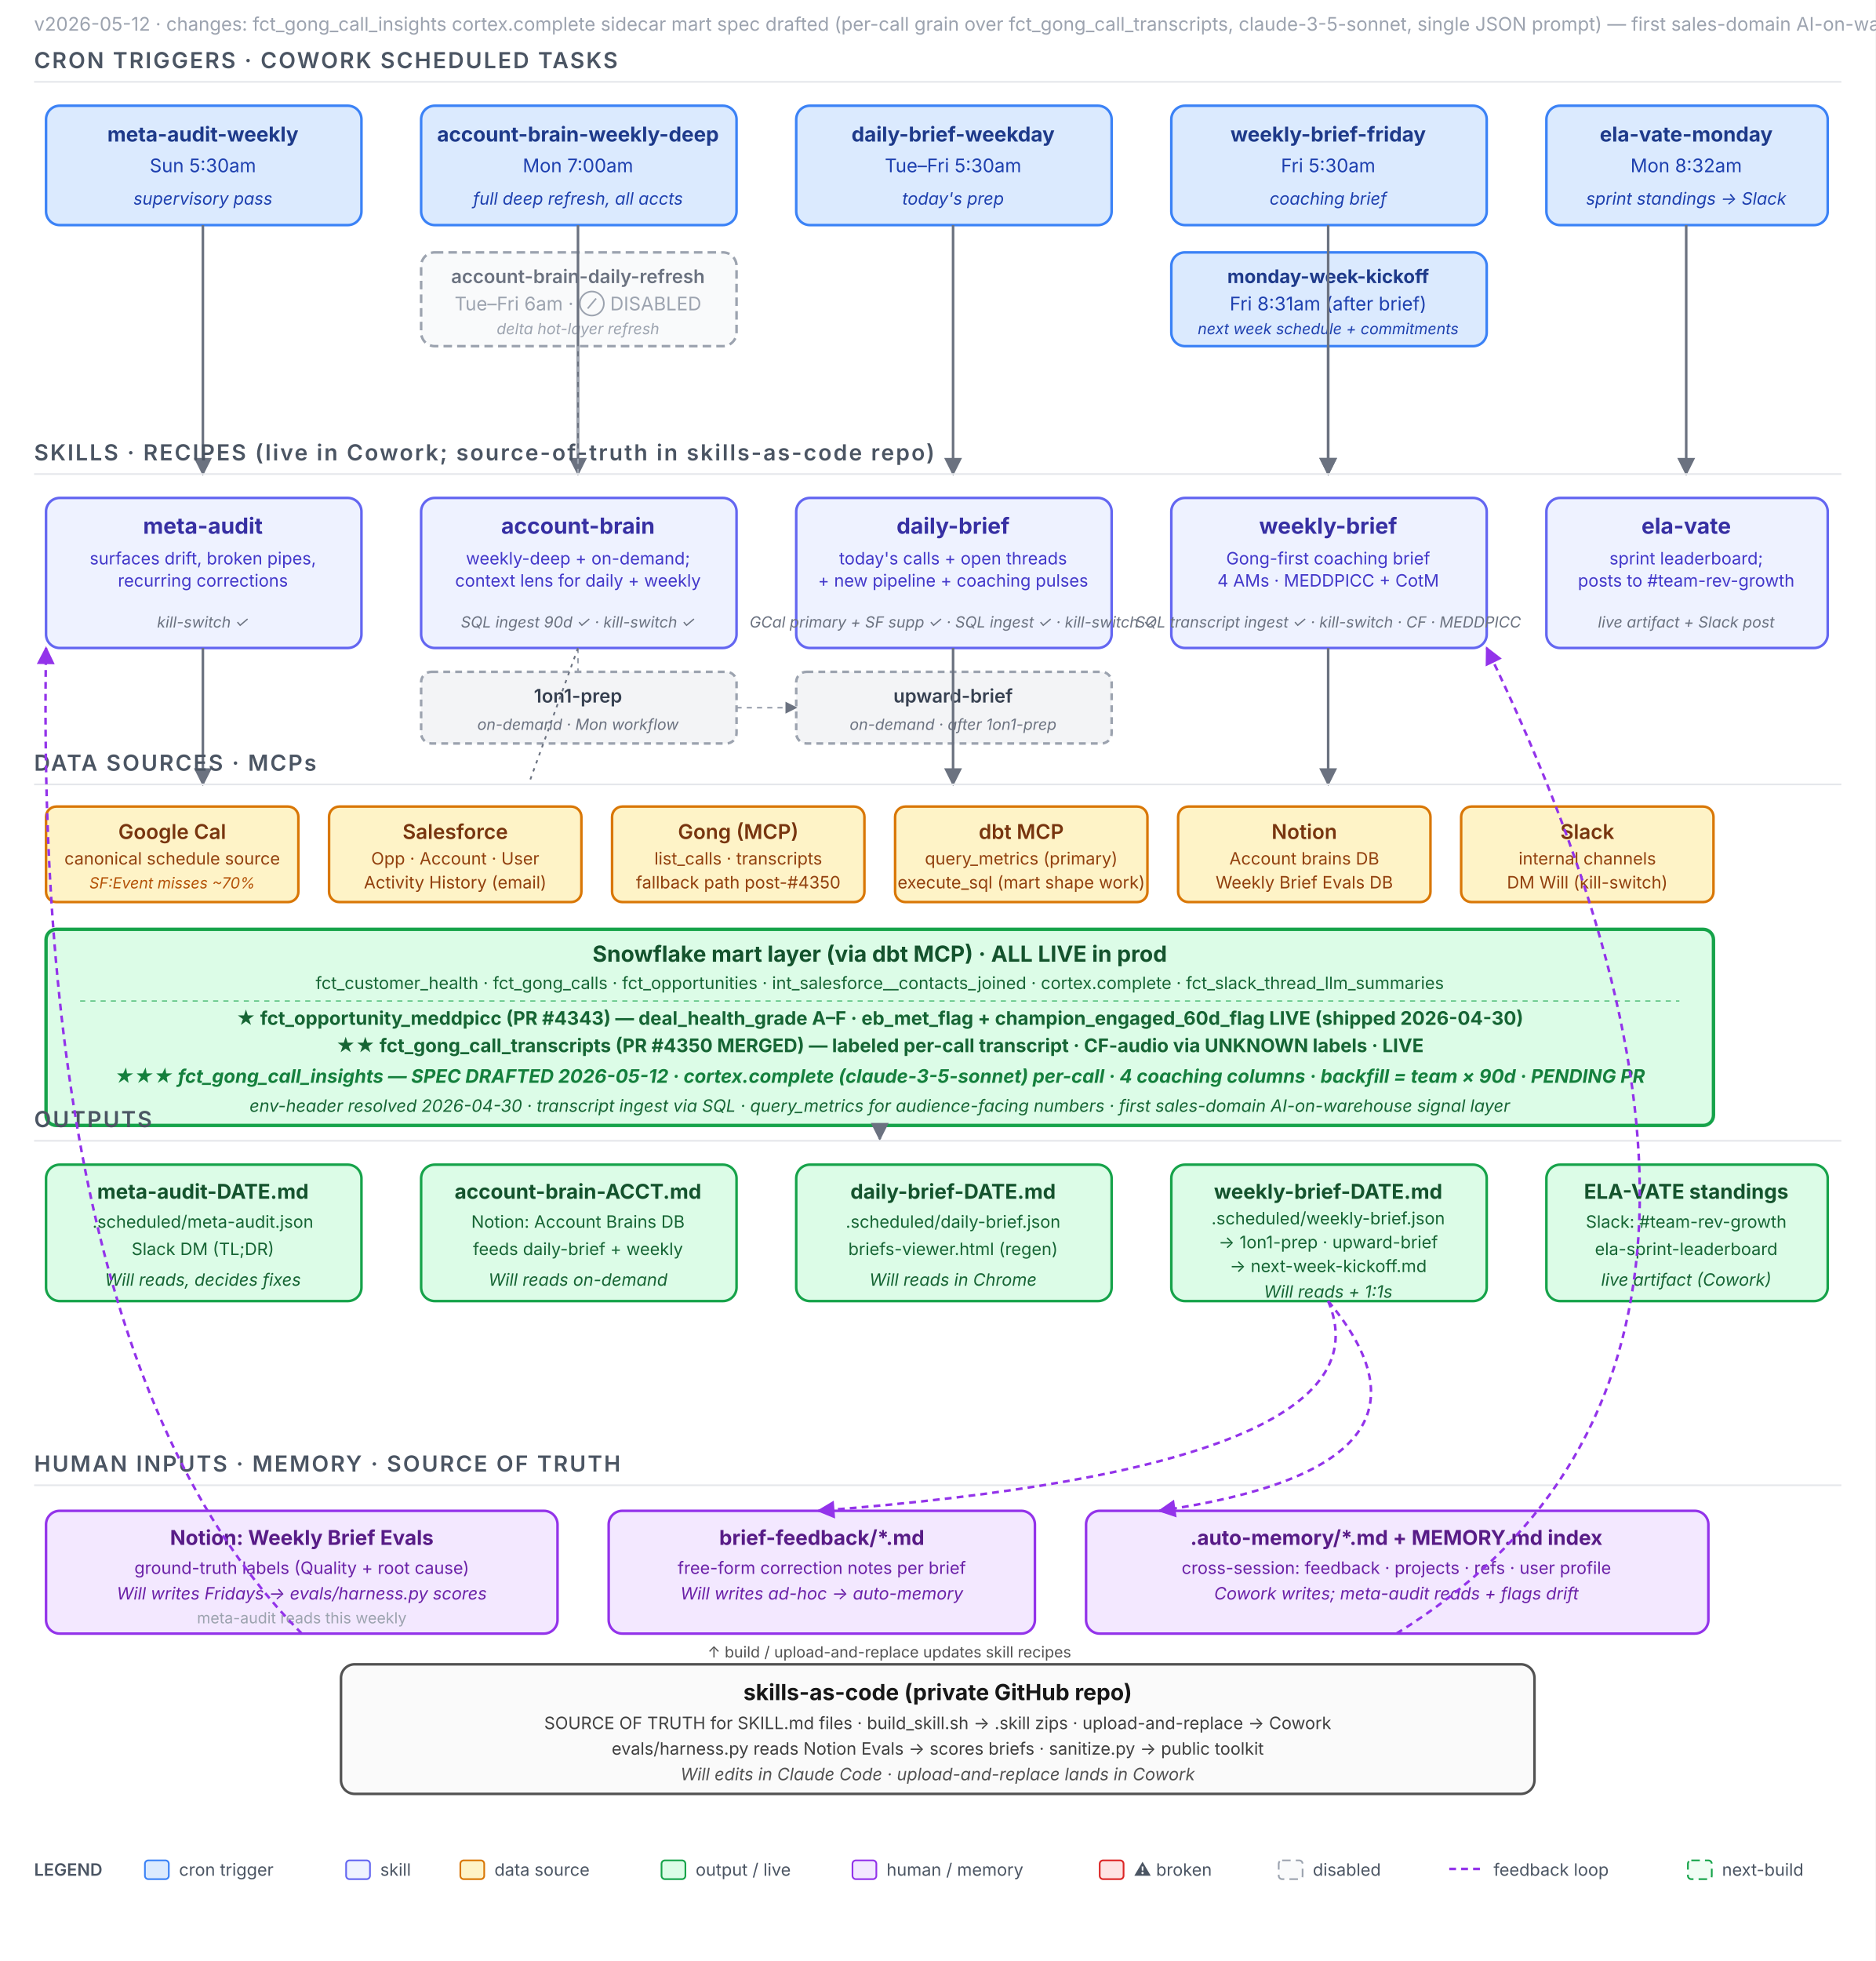
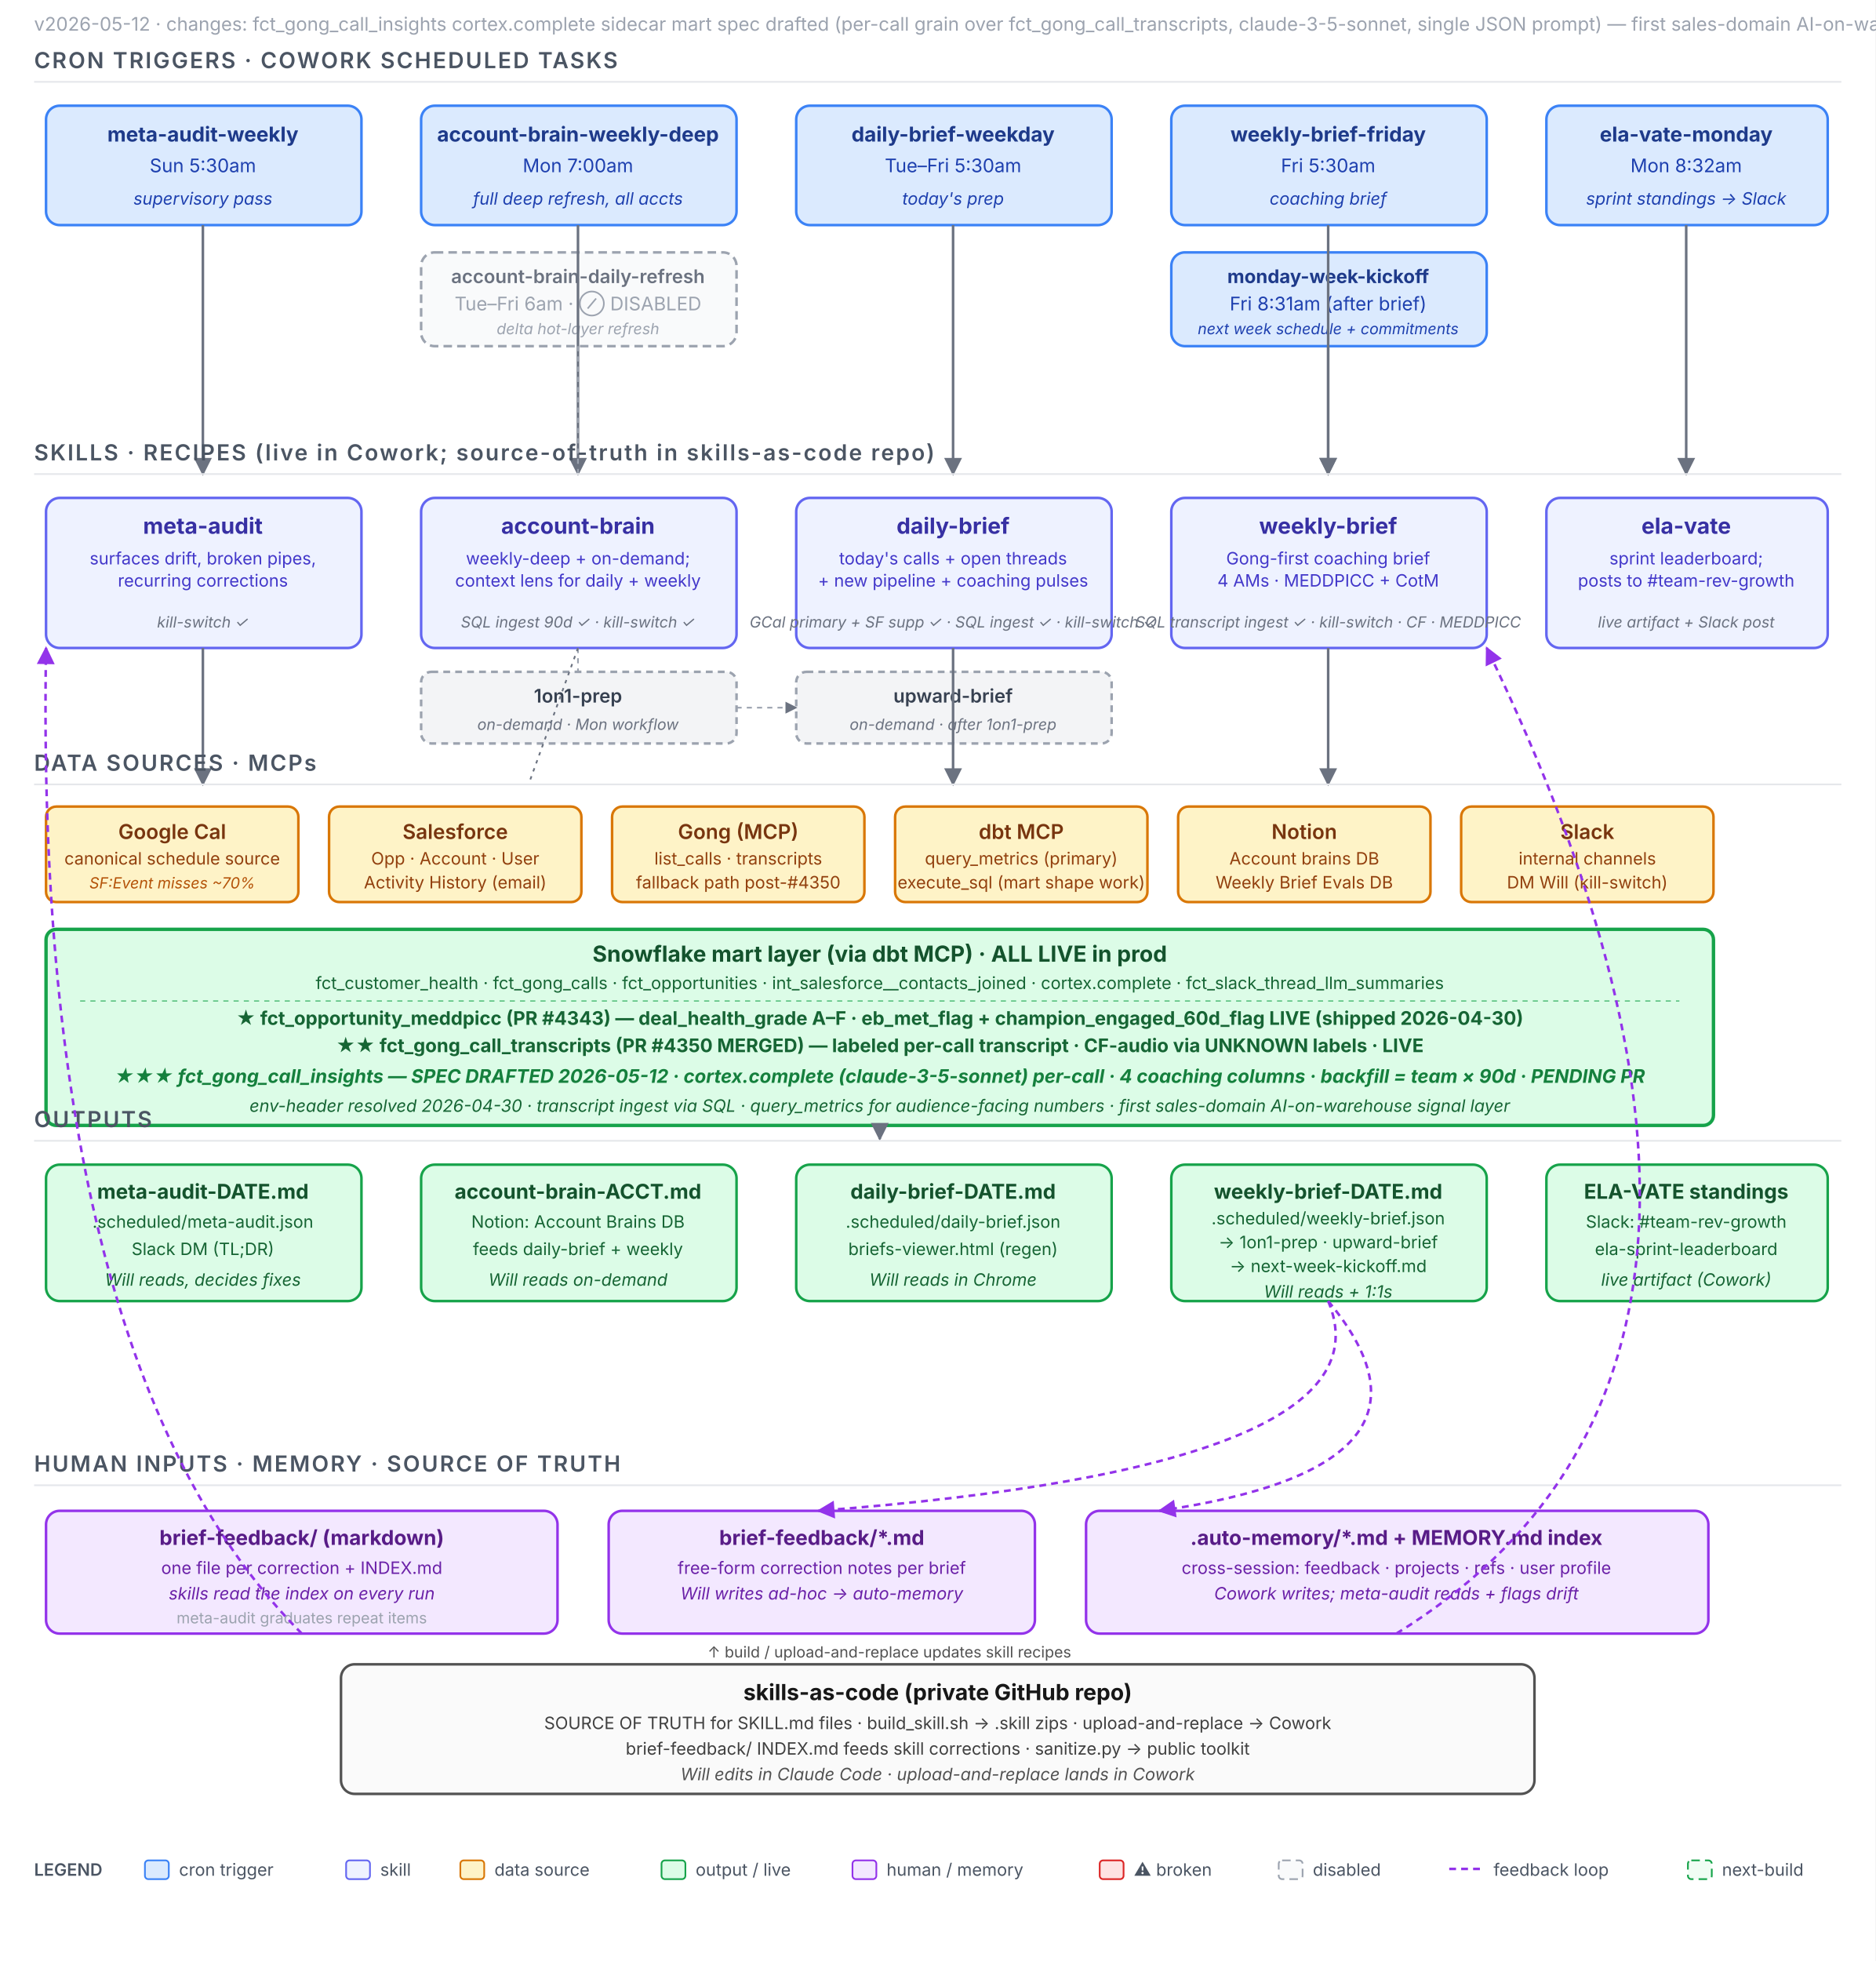
<svg xmlns="http://www.w3.org/2000/svg" viewBox="0 0 1100 1150" role="img" aria-labelledby="title desc" font-family="ui-sans-serif, -apple-system, system-ui, sans-serif">
  <defs>
    <marker id="arrow" viewBox="0 0 10 10" refX="9" refY="5" markerWidth="7" markerHeight="7" orient="auto-start-reverse">
      <path d="M0,0 L10,5 L0,10 z" fill="#6b7280" />
    </marker>
    <marker id="arrowFeedback" viewBox="0 0 10 10" refX="9" refY="5" markerWidth="7" markerHeight="7" orient="auto-start-reverse">
      <path d="M0,0 L10,5 L0,10 z" fill="#9333ea" />
    </marker>
  </defs>
  <rect x="0" y="0" width="1100" height="1150" fill="#ffffff" />
  <text x="20" y="18" font-size="11" fill="#9ca3af">v2026-05-12 · changes: fct_gong_call_insights cortex.complete sidecar mart spec drafted (per-call grain over fct_gong_call_transcripts, claude-3-5-sonnet, single JSON prompt) — first sales-domain AI-on-warehouse signal layer; Slack digest layer architecture: Snowflake/Python cron (not Cowork), driven by fct_opportunity_meddpicc</text>
  <text x="20" y="40" font-size="13" font-weight="600" fill="#4b5563" letter-spacing="1">CRON TRIGGERS · COWORK SCHEDULED TASKS</text>
  <line x1="20" y1="48" x2="1080" y2="48" stroke="#e5e7eb" stroke-width="1" />
  <g>
    <rect x="27" y="62" width="185" height="70" rx="8" fill="#dbeafe" stroke="#3b82f6" stroke-width="1.5" />
    <text x="119" y="83" text-anchor="middle" font-size="12" font-weight="700" fill="#1e3a8a">meta-audit-weekly</text>
    <text x="119" y="101" text-anchor="middle" font-size="11" fill="#1e40af">Sun 5:30am</text>
    <text x="119" y="120" text-anchor="middle" font-size="10" fill="#1e40af" font-style="italic">supervisory pass</text>
  </g>
  <g>
    <rect x="247" y="62" width="185" height="70" rx="8" fill="#dbeafe" stroke="#3b82f6" stroke-width="1.5" />
    <text x="339" y="83" text-anchor="middle" font-size="12" font-weight="700" fill="#1e3a8a">account-brain-weekly-deep</text>
    <text x="339" y="101" text-anchor="middle" font-size="11" fill="#1e40af">Mon 7:00am</text>
    <text x="339" y="120" text-anchor="middle" font-size="10" fill="#1e40af" font-style="italic">full deep refresh, all accts</text>
  </g>
  <g>
    <rect x="467" y="62" width="185" height="70" rx="8" fill="#dbeafe" stroke="#3b82f6" stroke-width="1.5" />
    <text x="559" y="83" text-anchor="middle" font-size="12" font-weight="700" fill="#1e3a8a">daily-brief-weekday</text>
    <text x="559" y="101" text-anchor="middle" font-size="11" fill="#1e40af">Tue–Fri 5:30am</text>
    <text x="559" y="120" text-anchor="middle" font-size="10" fill="#1e40af" font-style="italic">today's prep</text>
  </g>
  <g>
    <rect x="687" y="62" width="185" height="70" rx="8" fill="#dbeafe" stroke="#3b82f6" stroke-width="1.5" />
    <text x="779" y="83" text-anchor="middle" font-size="12" font-weight="700" fill="#1e3a8a">weekly-brief-friday</text>
    <text x="779" y="101" text-anchor="middle" font-size="11" fill="#1e40af">Fri 5:30am</text>
    <text x="779" y="120" text-anchor="middle" font-size="10" fill="#1e40af" font-style="italic">coaching brief</text>
  </g>
  <g>
    <rect x="907" y="62" width="165" height="70" rx="8" fill="#dbeafe" stroke="#3b82f6" stroke-width="1.5" />
    <text x="989" y="83" text-anchor="middle" font-size="12" font-weight="700" fill="#1e3a8a">ela-vate-monday</text>
    <text x="989" y="101" text-anchor="middle" font-size="11" fill="#1e40af">Mon 8:32am</text>
    <text x="989" y="120" text-anchor="middle" font-size="10" fill="#1e40af" font-style="italic">sprint standings → Slack</text>
  </g>
  <g>
    <rect x="247" y="148" width="185" height="55" rx="8" fill="#f9fafb" stroke="#9ca3af" stroke-width="1.5" stroke-dasharray="5 3" />
    <text x="339" y="166" text-anchor="middle" font-size="11" font-weight="600" fill="#6b7280">account-brain-daily-refresh</text>
    <text x="339" y="182" text-anchor="middle" font-size="11" fill="#9ca3af">Tue–Fri 6am · ⊘ DISABLED</text>
    <text x="339" y="196" text-anchor="middle" font-size="9" fill="#9ca3af" font-style="italic">delta hot-layer refresh</text>
  </g>
  <g>
    <rect x="687" y="148" width="185" height="55" rx="8" fill="#dbeafe" stroke="#3b82f6" stroke-width="1.5" />
    <text x="779" y="166" text-anchor="middle" font-size="11" font-weight="700" fill="#1e3a8a">monday-week-kickoff</text>
    <text x="779" y="182" text-anchor="middle" font-size="11" fill="#1e40af">Fri 8:31am (after brief)</text>
    <text x="779" y="196" text-anchor="middle" font-size="9" fill="#1e40af" font-style="italic">next week schedule + commitments</text>
  </g>
  <line x1="119" y1="132" x2="119" y2="278" stroke="#6b7280" stroke-width="1.5" marker-end="url(#arrow)" />
  <line x1="339" y1="132" x2="339" y2="278" stroke="#6b7280" stroke-width="1.5" marker-end="url(#arrow)" />
  <line x1="339" y1="203" x2="339" y2="278" stroke="#9ca3af" stroke-width="1" stroke-dasharray="3 3" />
  <line x1="559" y1="132" x2="559" y2="278" stroke="#6b7280" stroke-width="1.5" marker-end="url(#arrow)" />
  <line x1="779" y1="132" x2="779" y2="278" stroke="#6b7280" stroke-width="1.5" marker-end="url(#arrow)" />
  <line x1="779" y1="203" x2="779" y2="278" stroke="#6b7280" stroke-width="1.5" marker-end="url(#arrow)" />
  <line x1="989" y1="132" x2="989" y2="278" stroke="#6b7280" stroke-width="1.5" marker-end="url(#arrow)" />
  <text x="20" y="270" font-size="13" font-weight="600" fill="#4b5563" letter-spacing="1">SKILLS · RECIPES (live in Cowork; source-of-truth in skills-as-code repo)</text>
  <line x1="20" y1="278" x2="1080" y2="278" stroke="#e5e7eb" stroke-width="1" />
  <g>
    <rect x="27" y="292" width="185" height="88" rx="8" fill="#eef2ff" stroke="#6366f1" stroke-width="1.5" />
    <text x="119" y="313" text-anchor="middle" font-size="13" font-weight="700" fill="#3730a3">meta-audit</text>
    <text x="119" y="331" text-anchor="middle" font-size="10" fill="#4338ca">surfaces drift, broken pipes,</text>
    <text x="119" y="344" text-anchor="middle" font-size="10" fill="#4338ca">recurring corrections</text>
    <text x="119" y="368" text-anchor="middle" font-size="9" fill="#6b7280" font-style="italic">kill-switch ✓</text>
  </g>
  <g>
    <rect x="247" y="292" width="185" height="88" rx="8" fill="#eef2ff" stroke="#6366f1" stroke-width="1.5" />
    <text x="339" y="313" text-anchor="middle" font-size="13" font-weight="700" fill="#3730a3">account-brain</text>
    <text x="339" y="331" text-anchor="middle" font-size="10" fill="#4338ca">weekly-deep + on-demand;</text>
    <text x="339" y="344" text-anchor="middle" font-size="10" fill="#4338ca">context lens for daily + weekly</text>
    <text x="339" y="368" text-anchor="middle" font-size="9" fill="#6b7280" font-style="italic">SQL ingest 90d ✓ · kill-switch ✓</text>
  </g>
  <g>
    <rect x="467" y="292" width="185" height="88" rx="8" fill="#eef2ff" stroke="#6366f1" stroke-width="1.5" />
    <text x="559" y="313" text-anchor="middle" font-size="13" font-weight="700" fill="#3730a3">daily-brief</text>
    <text x="559" y="331" text-anchor="middle" font-size="10" fill="#4338ca">today's calls + open threads</text>
    <text x="559" y="344" text-anchor="middle" font-size="10" fill="#4338ca">+ new pipeline + coaching pulses</text>
    <text x="559" y="368" text-anchor="middle" font-size="9" fill="#6b7280" font-style="italic">GCal primary + SF supp ✓ · SQL ingest ✓ · kill-switch ✓</text>
  </g>
  <g>
    <rect x="687" y="292" width="185" height="88" rx="8" fill="#eef2ff" stroke="#6366f1" stroke-width="1.5" />
    <text x="779" y="313" text-anchor="middle" font-size="13" font-weight="700" fill="#3730a3">weekly-brief</text>
    <text x="779" y="331" text-anchor="middle" font-size="10" fill="#4338ca">Gong-first coaching brief</text>
    <text x="779" y="344" text-anchor="middle" font-size="10" fill="#4338ca">4 AMs · MEDDPICC + CotM</text>
    <text x="779" y="368" text-anchor="middle" font-size="9" fill="#6b7280" font-style="italic">SQL transcript ingest ✓ · kill-switch · CF · MEDDPICC</text>
  </g>
  <g>
    <rect x="907" y="292" width="165" height="88" rx="8" fill="#eef2ff" stroke="#6366f1" stroke-width="1.5" />
    <text x="989" y="313" text-anchor="middle" font-size="13" font-weight="700" fill="#3730a3">ela-vate</text>
    <text x="989" y="331" text-anchor="middle" font-size="10" fill="#4338ca">sprint leaderboard;</text>
    <text x="989" y="344" text-anchor="middle" font-size="10" fill="#4338ca">posts to #team-rev-growth</text>
    <text x="989" y="368" text-anchor="middle" font-size="9" fill="#6b7280" font-style="italic">live artifact + Slack post</text>
  </g>
  <g>
    <rect x="247" y="394" width="185" height="42" rx="6" fill="#f3f4f6" stroke="#9ca3af" stroke-width="1.5" stroke-dasharray="4 3" />
    <text x="339" y="412" text-anchor="middle" font-size="11" font-weight="600" fill="#374151">1on1-prep</text>
    <text x="339" y="428" text-anchor="middle" font-size="9" fill="#6b7280" font-style="italic">on-demand · Mon workflow</text>
  </g>
  <g>
    <rect x="467" y="394" width="185" height="42" rx="6" fill="#f3f4f6" stroke="#9ca3af" stroke-width="1.5" stroke-dasharray="4 3" />
    <text x="559" y="412" text-anchor="middle" font-size="11" font-weight="600" fill="#374151">upward-brief</text>
    <text x="559" y="428" text-anchor="middle" font-size="9" fill="#6b7280" font-style="italic">on-demand · after 1on1-prep</text>
  </g>
  <line x1="339" y1="380" x2="339" y2="394" stroke="#9ca3af" stroke-width="1" stroke-dasharray="3 3" />
  <line x1="432" y1="415" x2="467" y2="415" stroke="#9ca3af" stroke-width="1" stroke-dasharray="3 3" marker-end="url(#arrow)" />
  <line x1="119" y1="380" x2="119" y2="460" stroke="#6b7280" stroke-width="1.5" marker-end="url(#arrow)" />
  <line x1="339" y1="380" x2="310" y2="460" stroke="#6b7280" stroke-width="1" stroke-dasharray="2 3" />
  <line x1="559" y1="380" x2="559" y2="460" stroke="#6b7280" stroke-width="1.5" marker-end="url(#arrow)" />
  <line x1="779" y1="380" x2="779" y2="460" stroke="#6b7280" stroke-width="1.5" marker-end="url(#arrow)" />
  <text x="20" y="452" font-size="13" font-weight="600" fill="#4b5563" letter-spacing="1">DATA SOURCES · MCPs</text>
  <line x1="20" y1="460" x2="1080" y2="460" stroke="#e5e7eb" stroke-width="1" />
  <g>
    <rect x="27" y="473" width="148" height="56" rx="6" fill="#fef3c7" stroke="#d97706" stroke-width="1.5" />
    <text x="101" y="492" text-anchor="middle" font-size="12" font-weight="600" fill="#78350f">Google Cal</text>
    <text x="101" y="507" text-anchor="middle" font-size="10" fill="#92400e">canonical schedule source</text>
    <text x="101" y="521" text-anchor="middle" font-size="9" fill="#b45309" font-style="italic">SF:Event misses ~70%</text>
  </g>
  <g>
    <rect x="193" y="473" width="148" height="56" rx="6" fill="#fef3c7" stroke="#d97706" stroke-width="1.5" />
    <text x="267" y="492" text-anchor="middle" font-size="12" font-weight="600" fill="#78350f">Salesforce</text>
    <text x="267" y="507" text-anchor="middle" font-size="10" fill="#92400e">Opp · Account · User</text>
    <text x="267" y="521" text-anchor="middle" font-size="10" fill="#92400e">Activity History (email)</text>
  </g>
  <g>
    <rect x="359" y="473" width="148" height="56" rx="6" fill="#fef3c7" stroke="#d97706" stroke-width="1.5" />
    <text x="433" y="492" text-anchor="middle" font-size="12" font-weight="600" fill="#78350f">Gong (MCP)</text>
    <text x="433" y="507" text-anchor="middle" font-size="10" fill="#92400e">list_calls · transcripts</text>
    <text x="433" y="521" text-anchor="middle" font-size="10" fill="#92400e">fallback path post-#4350</text>
  </g>
  <g>
    <rect x="525" y="473" width="148" height="56" rx="6" fill="#fef3c7" stroke="#d97706" stroke-width="1.5" />
    <text x="599" y="492" text-anchor="middle" font-size="12" font-weight="600" fill="#78350f">dbt MCP</text>
    <text x="599" y="507" text-anchor="middle" font-size="10" fill="#92400e">query_metrics (primary)</text>
    <text x="599" y="521" text-anchor="middle" font-size="10" fill="#92400e">execute_sql (mart shape work)</text>
  </g>
  <g>
    <rect x="691" y="473" width="148" height="56" rx="6" fill="#fef3c7" stroke="#d97706" stroke-width="1.5" />
    <text x="765" y="492" text-anchor="middle" font-size="12" font-weight="600" fill="#78350f">Notion</text>
    <text x="765" y="507" text-anchor="middle" font-size="10" fill="#92400e">Account brains DB</text>
    <text x="765" y="521" text-anchor="middle" font-size="10" fill="#92400e">Weekly Brief Evals DB</text>
  </g>
  <g>
    <rect x="857" y="473" width="148" height="56" rx="6" fill="#fef3c7" stroke="#d97706" stroke-width="1.5" />
    <text x="931" y="492" text-anchor="middle" font-size="12" font-weight="600" fill="#78350f">Slack</text>
    <text x="931" y="507" text-anchor="middle" font-size="10" fill="#92400e">internal channels</text>
    <text x="931" y="521" text-anchor="middle" font-size="10" fill="#92400e">DM Will (kill-switch)</text>
  </g>
  <g>
    <rect x="27" y="545" width="978" height="115" rx="6" fill="#dcfce7" stroke="#16a34a" stroke-width="2" />
    <text x="516" y="564" text-anchor="middle" font-size="13" font-weight="700" fill="#14532d">Snowflake mart layer (via dbt MCP) · ALL LIVE in prod</text>
    <text x="516" y="580" text-anchor="middle" font-size="10" fill="#166534">fct_customer_health · fct_gong_calls · fct_opportunities · int_salesforce__contacts_joined · cortex.complete · fct_slack_thread_llm_summaries</text>
    <line x1="47" y1="587" x2="985" y2="587" stroke="#16a34a" stroke-width="0.5" stroke-dasharray="3 3" />
    <text x="516" y="601" text-anchor="middle" font-size="11" font-weight="700" fill="#166534">★ fct_opportunity_meddpicc (PR #4343) — deal_health_grade A–F · eb_met_flag + champion_engaged_60d_flag LIVE (shipped 2026-04-30)</text>
    <text x="516" y="617" text-anchor="middle" font-size="11" font-weight="700" fill="#166534">★★ fct_gong_call_transcripts (PR #4350 MERGED) — labeled per-call transcript · CF-audio via UNKNOWN labels · LIVE</text>
    <text x="516" y="635" text-anchor="middle" font-size="11" font-weight="700" fill="#15803d" font-style="italic">★★★ fct_gong_call_insights — SPEC DRAFTED 2026-05-12 · cortex.complete (claude-3-5-sonnet) per-call · 4 coaching columns · backfill = team × 90d · PENDING PR</text>
    <text x="516" y="652" text-anchor="middle" font-size="10" fill="#166534" font-style="italic">env-header resolved 2026-04-30 · transcript ingest via SQL · query_metrics for audience-facing numbers · first sales-domain AI-on-warehouse signal layer</text>
  </g>
  <line x1="516" y1="660" x2="516" y2="668" stroke="#6b7280" stroke-width="1.5" marker-end="url(#arrow)" />
  <text x="20" y="661" font-size="13" font-weight="600" fill="#4b5563" letter-spacing="1">OUTPUTS</text>
  <line x1="20" y1="669" x2="1080" y2="669" stroke="#e5e7eb" stroke-width="1" />
  <g>
    <rect x="27" y="683" width="185" height="80" rx="8" fill="#dcfce7" stroke="#16a34a" stroke-width="1.5" />
    <text x="119" y="703" text-anchor="middle" font-size="12" font-weight="700" fill="#14532d">meta-audit-DATE.md</text>
    <text x="119" y="720" text-anchor="middle" font-size="10" fill="#166534">.scheduled/meta-audit.json</text>
    <text x="119" y="736" text-anchor="middle" font-size="10" fill="#166534">Slack DM (TL;DR)</text>
    <text x="119" y="754" text-anchor="middle" font-size="10" fill="#166534" font-style="italic">Will reads, decides fixes</text>
  </g>
  <g>
    <rect x="247" y="683" width="185" height="80" rx="8" fill="#dcfce7" stroke="#16a34a" stroke-width="1.5" />
    <text x="339" y="703" text-anchor="middle" font-size="12" font-weight="700" fill="#14532d">account-brain-ACCT.md</text>
    <text x="339" y="720" text-anchor="middle" font-size="10" fill="#166534">Notion: Account Brains DB</text>
    <text x="339" y="736" text-anchor="middle" font-size="10" fill="#166534">feeds daily-brief + weekly</text>
    <text x="339" y="754" text-anchor="middle" font-size="10" fill="#166534" font-style="italic">Will reads on-demand</text>
  </g>
  <g>
    <rect x="467" y="683" width="185" height="80" rx="8" fill="#dcfce7" stroke="#16a34a" stroke-width="1.5" />
    <text x="559" y="703" text-anchor="middle" font-size="12" font-weight="700" fill="#14532d">daily-brief-DATE.md</text>
    <text x="559" y="720" text-anchor="middle" font-size="10" fill="#166534">.scheduled/daily-brief.json</text>
    <text x="559" y="736" text-anchor="middle" font-size="10" fill="#166534">briefs-viewer.html (regen)</text>
    <text x="559" y="754" text-anchor="middle" font-size="10" fill="#166534" font-style="italic">Will reads in Chrome</text>
  </g>
  <g>
    <rect x="687" y="683" width="185" height="80" rx="8" fill="#dcfce7" stroke="#16a34a" stroke-width="1.5" />
    <text x="779" y="703" text-anchor="middle" font-size="12" font-weight="700" fill="#14532d">weekly-brief-DATE.md</text>
    <text x="779" y="718" text-anchor="middle" font-size="10" fill="#166534">.scheduled/weekly-brief.json</text>
    <text x="779" y="732" text-anchor="middle" font-size="10" fill="#166534">→ 1on1-prep · upward-brief</text>
    <text x="779" y="746" text-anchor="middle" font-size="10" fill="#166534">→ next-week-kickoff.md</text>
    <text x="779" y="761" text-anchor="middle" font-size="10" fill="#166534" font-style="italic">Will reads + 1:1s</text>
  </g>
  <g>
    <rect x="907" y="683" width="165" height="80" rx="8" fill="#dcfce7" stroke="#16a34a" stroke-width="1.5" />
    <text x="989" y="703" text-anchor="middle" font-size="12" font-weight="700" fill="#14532d">ELA-VATE standings</text>
    <text x="989" y="720" text-anchor="middle" font-size="10" fill="#166534">Slack: #team-rev-growth</text>
    <text x="989" y="736" text-anchor="middle" font-size="10" fill="#166534">ela-sprint-leaderboard</text>
    <text x="989" y="754" text-anchor="middle" font-size="10" fill="#166534" font-style="italic">live artifact (Cowork)</text>
  </g>
  <text x="20" y="863" font-size="13" font-weight="600" fill="#4b5563" letter-spacing="1">HUMAN INPUTS · MEMORY · SOURCE OF TRUTH</text>
  <line x1="20" y1="871" x2="1080" y2="871" stroke="#e5e7eb" stroke-width="1" />
  <g>
    <rect x="27" y="886" width="300" height="72" rx="8" fill="#f3e8ff" stroke="#9333ea" stroke-width="1.5" />
-     <text x="177" y="906" text-anchor="middle" font-size="12" font-weight="700" fill="#581c87">Notion: Weekly Brief Evals</text>
-     <text x="177" y="923" text-anchor="middle" font-size="10" fill="#6b21a8">ground-truth labels (Quality + root cause)</text>
-     <text x="177" y="938" text-anchor="middle" font-size="10" fill="#6b21a8" font-style="italic">Will writes Fridays → evals/harness.py scores</text>
-     <text x="177" y="952" text-anchor="middle" font-size="9" fill="#9ca3af">meta-audit reads this weekly</text>
+     <text x="177" y="906" text-anchor="middle" font-size="12" font-weight="700" fill="#581c87">brief-feedback/ (markdown)</text>
+     <text x="177" y="923" text-anchor="middle" font-size="10" fill="#6b21a8">one file per correction + INDEX.md</text>
+     <text x="177" y="938" text-anchor="middle" font-size="10" fill="#6b21a8" font-style="italic">skills read the index on every run</text>
+     <text x="177" y="952" text-anchor="middle" font-size="9" fill="#9ca3af">meta-audit graduates repeat items</text>
  </g>
  <g>
    <rect x="357" y="886" width="250" height="72" rx="8" fill="#f3e8ff" stroke="#9333ea" stroke-width="1.5" />
    <text x="482" y="906" text-anchor="middle" font-size="12" font-weight="700" fill="#581c87">brief-feedback/*.md</text>
    <text x="482" y="923" text-anchor="middle" font-size="10" fill="#6b21a8">free-form correction notes per brief</text>
    <text x="482" y="938" text-anchor="middle" font-size="10" fill="#6b21a8" font-style="italic">Will writes ad-hoc → auto-memory</text>
  </g>
  <g>
    <rect x="637" y="886" width="365" height="72" rx="8" fill="#f3e8ff" stroke="#9333ea" stroke-width="1.5" />
    <text x="819" y="906" text-anchor="middle" font-size="12" font-weight="700" fill="#581c87">.auto-memory/*.md + MEMORY.md index</text>
    <text x="819" y="923" text-anchor="middle" font-size="10" fill="#6b21a8">cross-session: feedback · projects · refs · user profile</text>
    <text x="819" y="938" text-anchor="middle" font-size="10" fill="#6b21a8" font-style="italic">Cowork writes; meta-audit reads + flags drift</text>
  </g>
  <g>
    <rect x="200" y="976" width="700" height="76" rx="8" fill="#fafafa" stroke="#525252" stroke-width="1.5" />
    <text x="550" y="997" text-anchor="middle" font-size="13" font-weight="700" fill="#171717">skills-as-code (private GitHub repo)</text>
    <text x="550" y="1014" text-anchor="middle" font-size="10" fill="#404040">SOURCE OF TRUTH for SKILL.md files · build_skill.sh → .skill zips · upload-and-replace → Cowork</text>
-     <text x="550" y="1029" text-anchor="middle" font-size="10" fill="#404040">evals/harness.py reads Notion Evals → scores briefs · sanitize.py → public toolkit</text>
+     <text x="550" y="1029" text-anchor="middle" font-size="10" fill="#404040">brief-feedback/ INDEX.md feeds skill corrections · sanitize.py → public toolkit</text>
    <text x="550" y="1044" text-anchor="middle" font-size="10" fill="#525252" font-style="italic">Will edits in Claude Code · upload-and-replace lands in Cowork</text>
  </g>
  <text x="415" y="972" font-size="9" fill="#525252">↑ build / upload-and-replace updates skill recipes</text>
  <path d="M 779 763 Q 820 860 480 886" fill="none" stroke="#9333ea" stroke-width="1.5" stroke-dasharray="4 3" marker-end="url(#arrowFeedback)" />
  <path d="M 779 763 Q 860 860 680 886" fill="none" stroke="#9333ea" stroke-width="1.5" stroke-dasharray="4 3" marker-end="url(#arrowFeedback)" />
  <path d="M 177 958 Q 20 800 27 380" fill="none" stroke="#9333ea" stroke-width="1.5" stroke-dasharray="4 3" marker-end="url(#arrowFeedback)" />
  <path d="M 819 958 Q 1075 800 872 380" fill="none" stroke="#9333ea" stroke-width="1.5" stroke-dasharray="4 3" marker-end="url(#arrowFeedback)" />
  <g transform="translate(20, 1100)">
    <text x="0" y="0" font-size="10" font-weight="600" fill="#4b5563">LEGEND</text>
    <rect x="65" y="-9" width="14" height="11" rx="2" fill="#dbeafe" stroke="#3b82f6" />
    <text x="85" y="0" font-size="10" fill="#4b5563">cron trigger</text>
    <rect x="183" y="-9" width="14" height="11" rx="2" fill="#eef2ff" stroke="#6366f1" />
    <text x="203" y="0" font-size="10" fill="#4b5563">skill</text>
    <rect x="250" y="-9" width="14" height="11" rx="2" fill="#fef3c7" stroke="#d97706" />
    <text x="270" y="0" font-size="10" fill="#4b5563">data source</text>
    <rect x="368" y="-9" width="14" height="11" rx="2" fill="#dcfce7" stroke="#16a34a" />
    <text x="388" y="0" font-size="10" fill="#4b5563">output / live</text>
    <rect x="480" y="-9" width="14" height="11" rx="2" fill="#f3e8ff" stroke="#9333ea" />
    <text x="500" y="0" font-size="10" fill="#4b5563">human / memory</text>
    <rect x="625" y="-9" width="14" height="11" rx="2" fill="#fee2e2" stroke="#dc2626" />
    <text x="645" y="0" font-size="10" fill="#4b5563">⚠ broken</text>
    <rect x="730" y="-9" width="14" height="11" rx="2" fill="#f9fafb" stroke="#9ca3af" stroke-dasharray="5 3" />
    <text x="750" y="0" font-size="10" fill="#4b5563">disabled</text>
    <line x1="830" y1="-4" x2="850" y2="-4" stroke="#9333ea" stroke-width="1.5" stroke-dasharray="4 3" />
    <text x="856" y="0" font-size="10" fill="#4b5563">feedback loop</text>
    <rect x="970" y="-9" width="14" height="11" rx="2" fill="#f0fdf4" stroke="#16a34a" stroke-dasharray="5 3" />
    <text x="990" y="0" font-size="10" fill="#4b5563">next-build</text>
  </g>
</svg>
